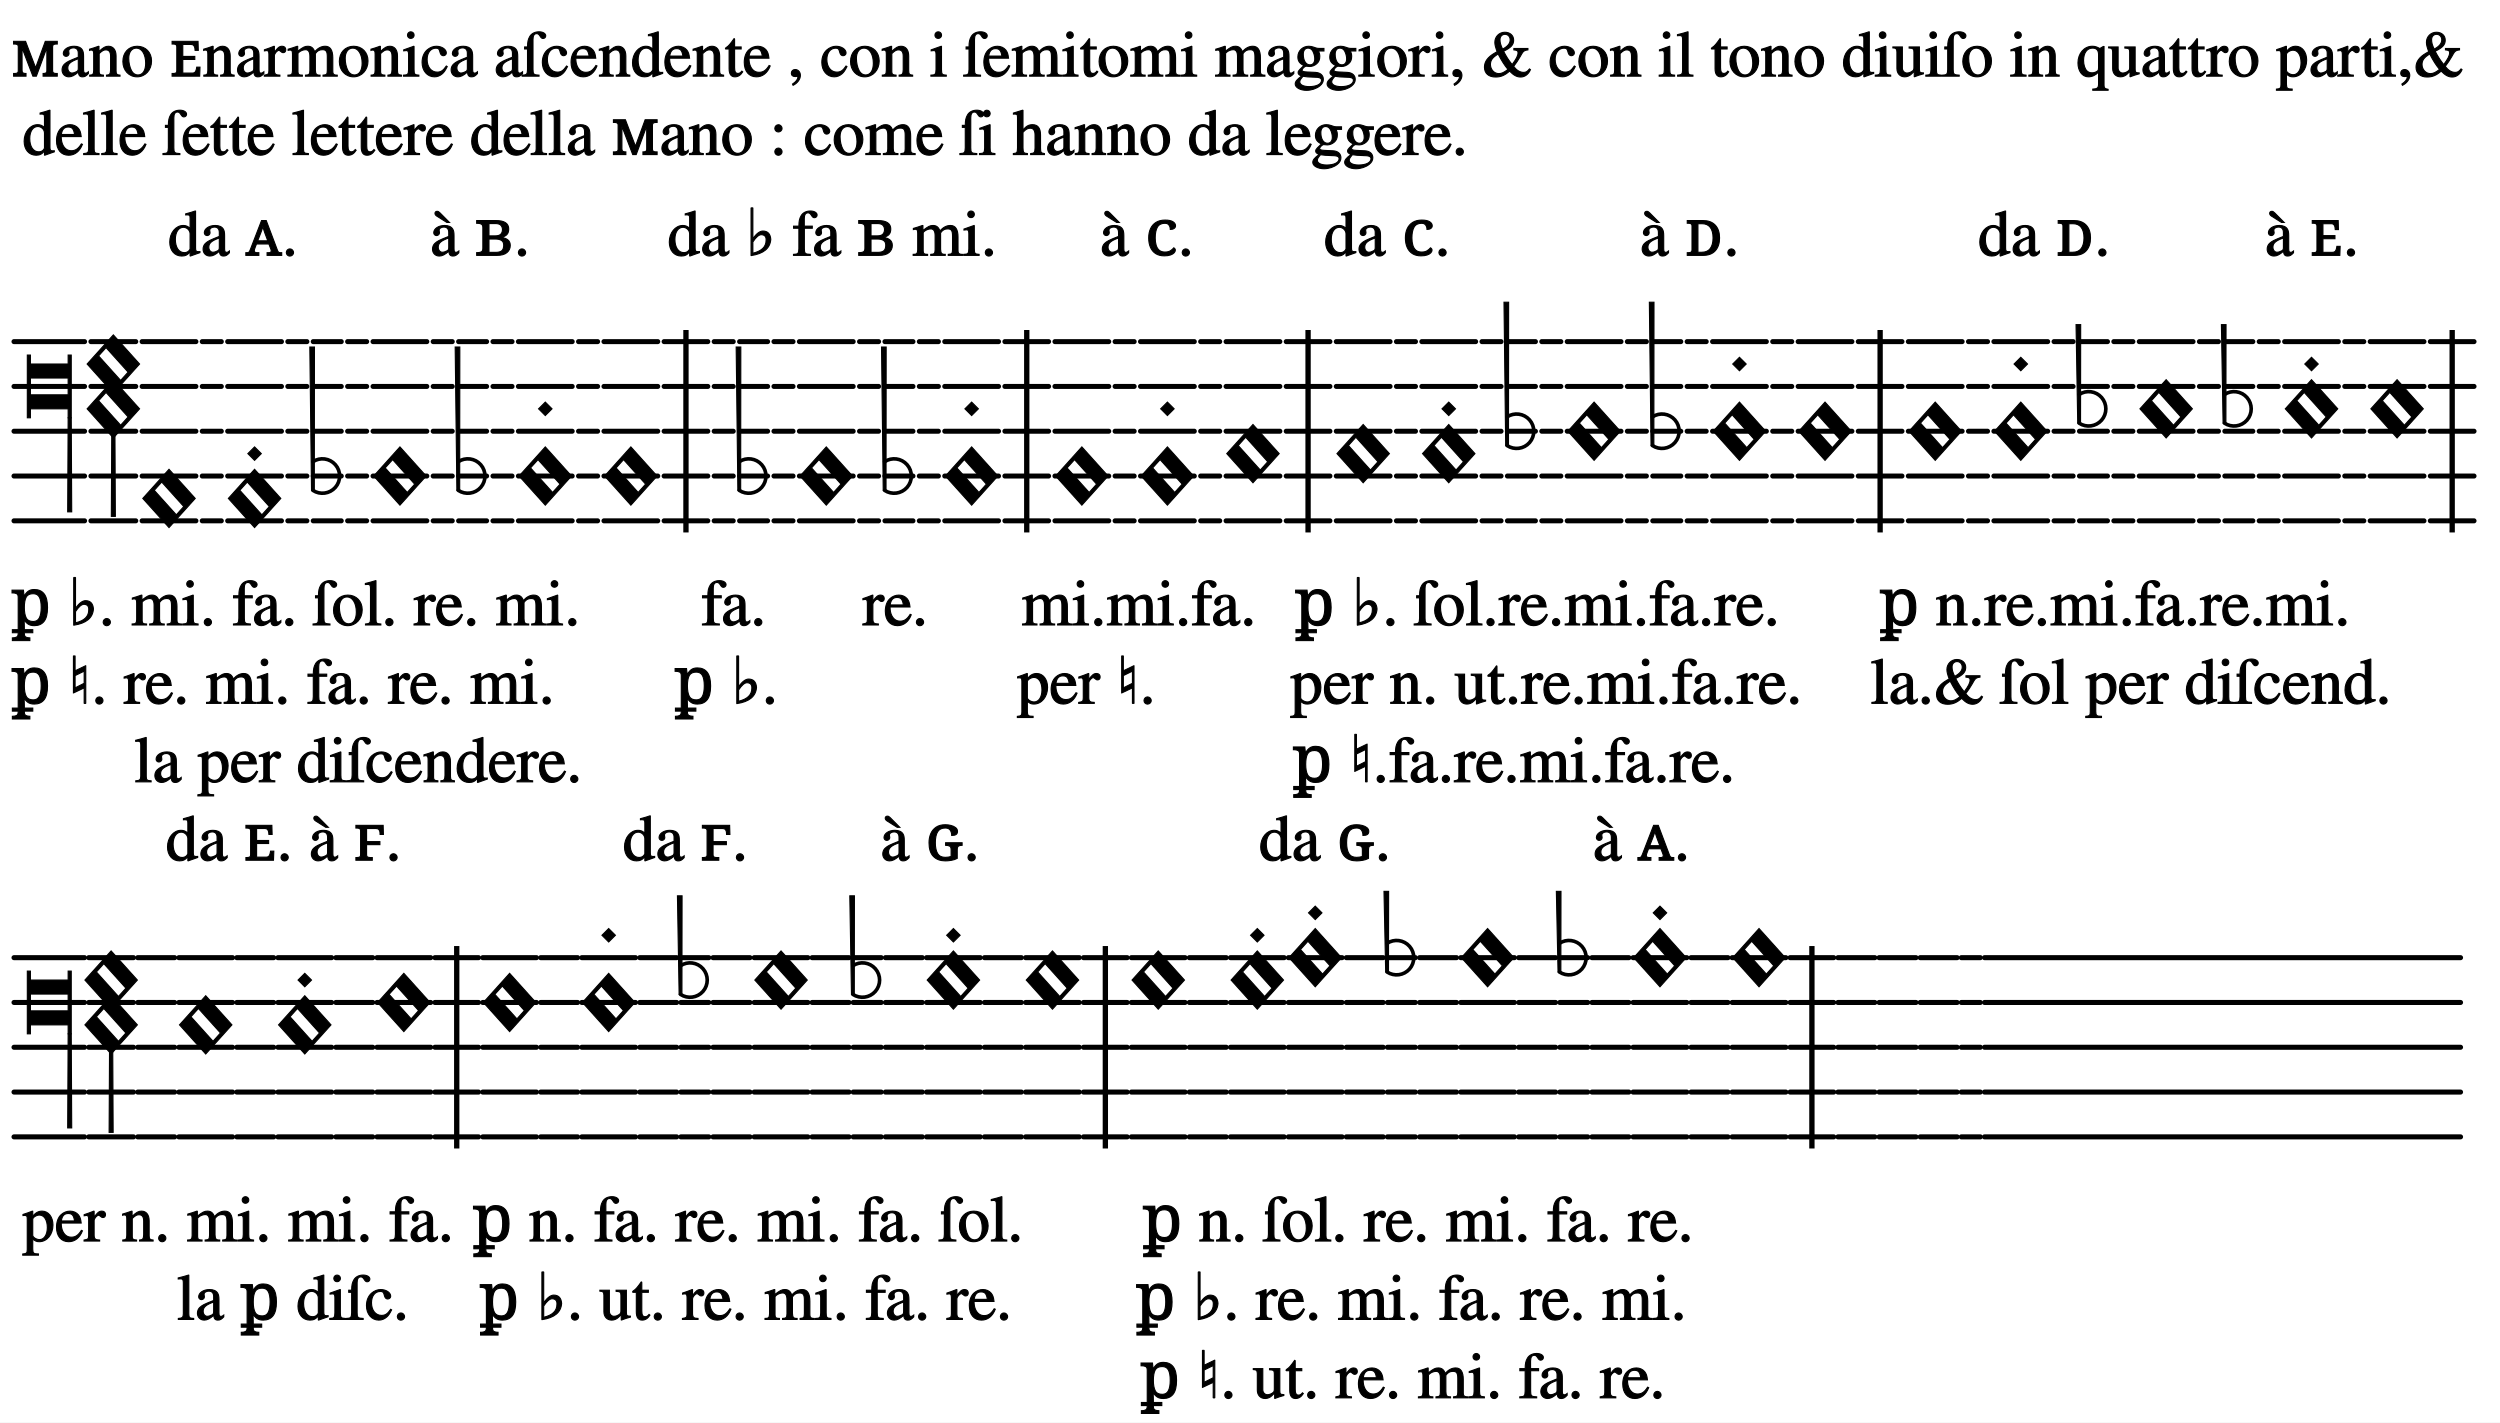
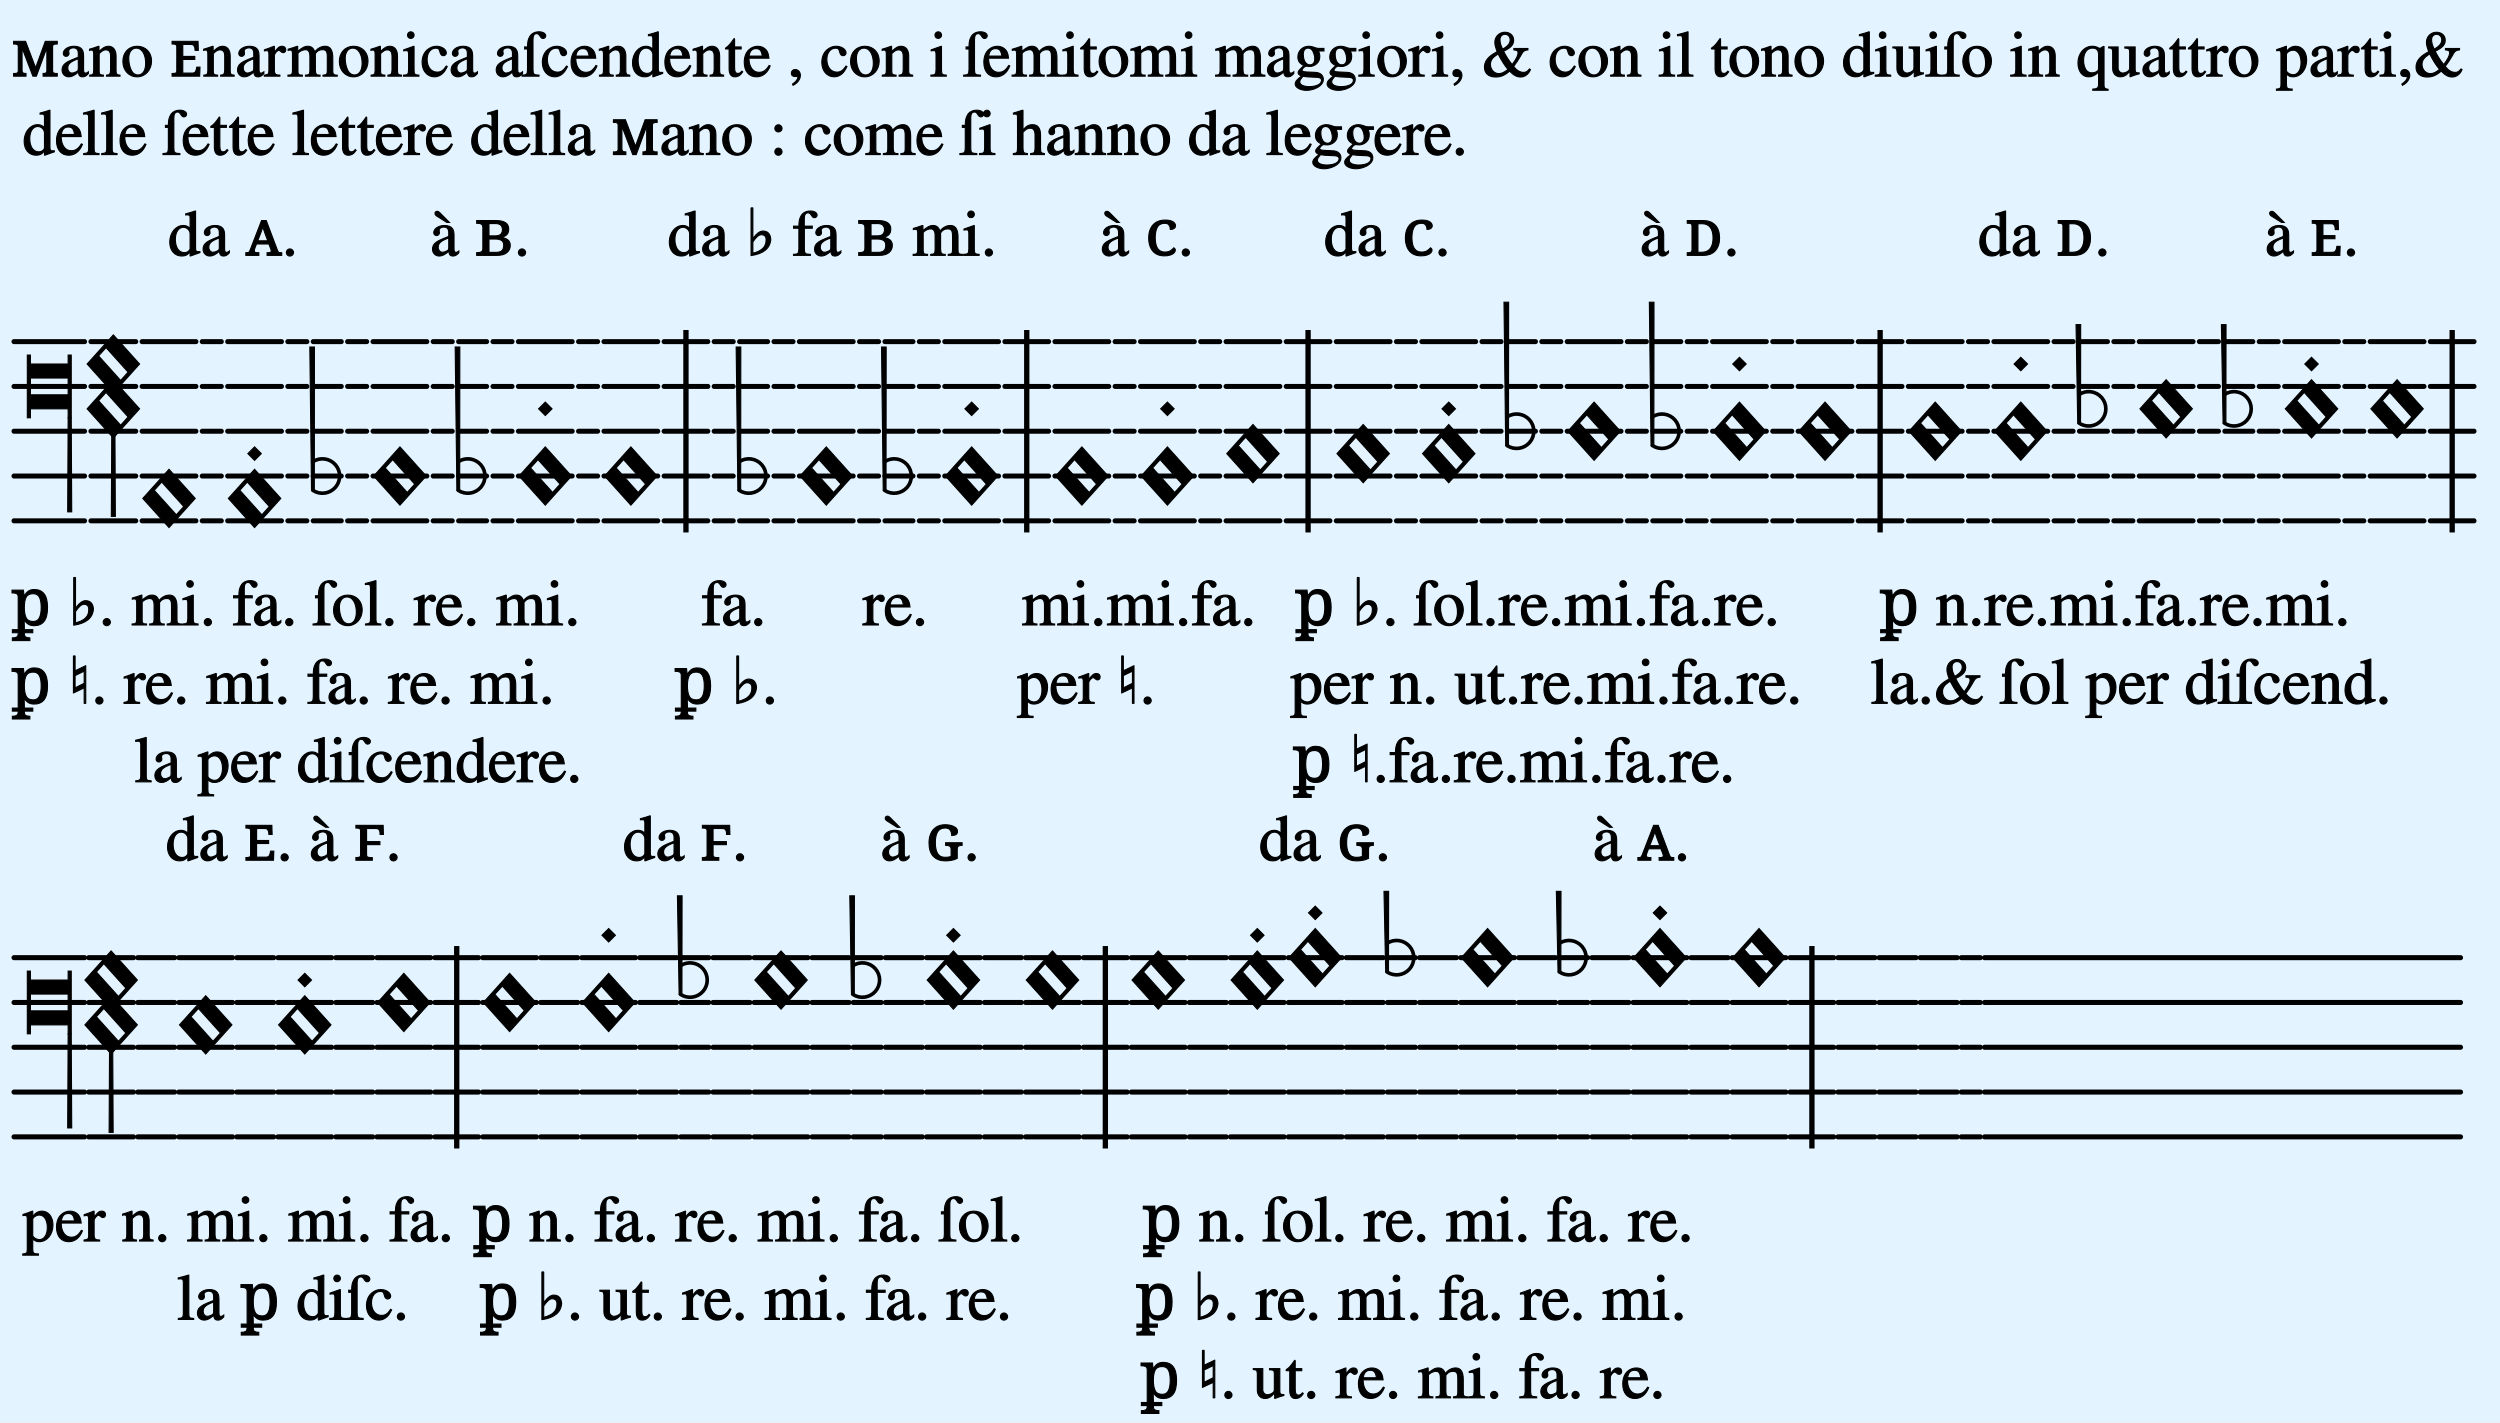
<svg xmlns="http://www.w3.org/2000/svg" xmlns:xlink="http://www.w3.org/1999/xlink" stroke="black" width="1116.0" viewBox="0 0 2232.0 1270.0" id="b1-c5-m7-b" version="1.1">
-   <rect width="100%" height="100%" fill="white" stroke-width="0" />
+   <rect width="100%" height="100%" fill="#e3f3ff" stroke-width="0" />
  <defs>
    <g id="blank-430">
      <line x1="2.5" y1="35.0" x2="427.5" y2="35.0" stroke-width="4.5" stroke-linecap="round" />
      <line x1="2.5" y1="75.0" x2="427.5" y2="75.0" stroke-width="4.5" stroke-linecap="round" />
      <line x1="2.5" y1="115.0" x2="427.5" y2="115.0" stroke-width="4.5" stroke-linecap="round" />
      <line x1="2.5" y1="155.0" x2="427.5" y2="155.0" stroke-width="4.5" stroke-linecap="round" />
      <line x1="2.5" y1="195.0" x2="427.5" y2="195.0" stroke-width="4.5" stroke-linecap="round" />
    </g>
    <g id="semibrevis-9">
      <line x1="2.5" y1="35.0" x2="50.5" y2="35.0" stroke-width="4.5" stroke-linecap="round" />
      <line x1="2.5" y1="75.0" x2="50.5" y2="75.0" stroke-width="4.5" stroke-linecap="round" />
      <line x1="2.5" y1="115.0" x2="50.5" y2="115.0" stroke-width="4.5" stroke-linecap="round" />
      <line x1="2.5" y1="155.0" x2="50.5" y2="155.0" stroke-width="4.5" stroke-linecap="round" />
      <line x1="2.5" y1="195.0" x2="50.5" y2="195.0" stroke-width="4.5" stroke-linecap="round" />
      <path fill-rule="evenodd" fill="black" d="M26.5 61.0 L3.1 35.0 L26.5 9.0 L49.9 35.0 zM33.022 49.665 L13.302 27.753 L19.978 20.335 L39.698 42.247 z" />
    </g>
    <g id="flat-9">
      <line x1="2.5" y1="35.0" x2="27.5" y2="35.0" stroke-width="4.5" stroke-linecap="round" />
      <line x1="2.5" y1="75.0" x2="27.5" y2="75.0" stroke-width="4.5" stroke-linecap="round" />
      <line x1="2.5" y1="115.0" x2="27.5" y2="115.0" stroke-width="4.5" stroke-linecap="round" />
      <line x1="2.5" y1="155.0" x2="27.5" y2="155.0" stroke-width="4.5" stroke-linecap="round" />
      <line x1="2.5" y1="195.0" x2="27.5" y2="195.0" stroke-width="4.5" stroke-linecap="round" />
      <path stroke="black" fill="none" stroke-width="3.25" stroke-linecap="round" d="M2.2 47.8 A15.36 15.36 0 1 0 2.2 22.2 " />
      <path fill="black" d="M0.95 47.8 L3.45 47.8 L3.575 -24.2 L-0.55 -24.2 z" />
    </g>
    <g id="semibrevis-dot-9">
      <line x1="2.5" y1="35.0" x2="50.5" y2="35.0" stroke-width="4.5" stroke-linecap="round" />
      <line x1="2.5" y1="75.0" x2="50.5" y2="75.0" stroke-width="4.5" stroke-linecap="round" />
      <line x1="2.5" y1="115.0" x2="50.5" y2="115.0" stroke-width="4.5" stroke-linecap="round" />
      <line x1="2.5" y1="155.0" x2="50.5" y2="155.0" stroke-width="4.5" stroke-linecap="round" />
      <line x1="2.5" y1="195.0" x2="50.5" y2="195.0" stroke-width="4.5" stroke-linecap="round" />
      <path fill-rule="evenodd" fill="black" d="M26.5 61.0 L3.1 35.0 L26.5 9.0 L49.9 35.0 zM33.022 49.665 L13.302 27.753 L19.978 20.335 L39.698 42.247 z" />
      <path fill="black" d="M26.5 1.0 L20.5 -5.0 L26.5 -11.0 L32.5 -5.0 z" />
    </g>
    <g id="semibrevis-dot-8">
      <line x1="2.5" y1="35.0" x2="50.5" y2="35.0" stroke-width="4.5" stroke-linecap="round" />
      <line x1="2.5" y1="75.0" x2="50.5" y2="75.0" stroke-width="4.5" stroke-linecap="round" />
      <line x1="2.5" y1="115.0" x2="50.5" y2="115.0" stroke-width="4.5" stroke-linecap="round" />
      <line x1="2.5" y1="155.0" x2="50.5" y2="155.0" stroke-width="4.5" stroke-linecap="round" />
      <line x1="2.5" y1="195.0" x2="50.5" y2="195.0" stroke-width="4.5" stroke-linecap="round" />
      <path fill-rule="evenodd" fill="black" d="M26.5 81.0 L3.1 55.0 L26.5 29.0 L49.9 55.0 zM33.022 69.665 L13.302 47.753 L19.978 40.335 L39.698 62.247 z" />
      <path fill="black" d="M26.5 21.0 L20.5 15.0 L26.5 9.0 L32.5 15.0 z" />
    </g>
    <g id="semibrevis-8">
      <line x1="2.5" y1="35.0" x2="50.5" y2="35.0" stroke-width="4.5" stroke-linecap="round" />
      <line x1="2.5" y1="75.0" x2="50.5" y2="75.0" stroke-width="4.5" stroke-linecap="round" />
      <line x1="2.5" y1="115.0" x2="50.5" y2="115.0" stroke-width="4.5" stroke-linecap="round" />
      <line x1="2.5" y1="155.0" x2="50.5" y2="155.0" stroke-width="4.5" stroke-linecap="round" />
      <line x1="2.5" y1="195.0" x2="50.5" y2="195.0" stroke-width="4.5" stroke-linecap="round" />
      <path fill-rule="evenodd" fill="black" d="M26.5 81.0 L3.1 55.0 L26.5 29.0 L49.9 55.0 zM33.022 69.665 L13.302 47.753 L19.978 40.335 L39.698 62.247 z" />
    </g>
    <g id="flat-8">
      <line x1="2.5" y1="35.0" x2="27.5" y2="35.0" stroke-width="4.5" stroke-linecap="round" />
      <line x1="2.5" y1="75.0" x2="27.5" y2="75.0" stroke-width="4.5" stroke-linecap="round" />
      <line x1="2.5" y1="115.0" x2="27.5" y2="115.0" stroke-width="4.5" stroke-linecap="round" />
      <line x1="2.5" y1="155.0" x2="27.5" y2="155.0" stroke-width="4.5" stroke-linecap="round" />
      <line x1="2.5" y1="195.0" x2="27.5" y2="195.0" stroke-width="4.5" stroke-linecap="round" />
      <path stroke="black" fill="none" stroke-width="3.25" stroke-linecap="round" d="M2.2 67.8 A15.36 15.36 0 1 0 2.2 42.2 " />
      <path fill="black" d="M0.95 67.8 L3.45 67.8 L3.575 -20.2 L-0.55 -20.2 z" />
    </g>
    <g id="semibrevis-dot-7">
      <line x1="2.5" y1="35.0" x2="50.5" y2="35.0" stroke-width="4.5" stroke-linecap="round" />
      <line x1="2.5" y1="75.0" x2="50.5" y2="75.0" stroke-width="4.5" stroke-linecap="round" />
      <line x1="2.5" y1="115.0" x2="50.5" y2="115.0" stroke-width="4.5" stroke-linecap="round" />
      <line x1="2.5" y1="155.0" x2="50.5" y2="155.0" stroke-width="4.5" stroke-linecap="round" />
      <line x1="2.5" y1="195.0" x2="50.5" y2="195.0" stroke-width="4.5" stroke-linecap="round" />
      <path fill-rule="evenodd" fill="black" d="M26.5 101.0 L3.1 75.0 L26.5 49.0 L49.9 75.0 zM33.022 89.665 L13.302 67.753 L19.978 60.335 L39.698 82.247 z" />
      <path fill="black" d="M26.5 21.0 L20.5 15.0 L26.5 9.0 L32.5 15.0 z" />
    </g>
    <g id="semibrevis-7">
      <line x1="2.5" y1="35.0" x2="50.5" y2="35.0" stroke-width="4.5" stroke-linecap="round" />
      <line x1="2.5" y1="75.0" x2="50.5" y2="75.0" stroke-width="4.5" stroke-linecap="round" />
      <line x1="2.5" y1="115.0" x2="50.5" y2="115.0" stroke-width="4.5" stroke-linecap="round" />
      <line x1="2.5" y1="155.0" x2="50.5" y2="155.0" stroke-width="4.5" stroke-linecap="round" />
      <line x1="2.5" y1="195.0" x2="50.5" y2="195.0" stroke-width="4.5" stroke-linecap="round" />
      <path fill-rule="evenodd" fill="black" d="M26.5 101.0 L3.1 75.0 L26.5 49.0 L49.9 75.0 zM33.022 89.665 L13.302 67.753 L19.978 60.335 L39.698 82.247 z" />
    </g>
    <g id="blank-38">
      <line x1="2.5" y1="35.0" x2="35.5" y2="35.0" stroke-width="4.5" stroke-linecap="round" />
      <line x1="2.5" y1="75.0" x2="35.5" y2="75.0" stroke-width="4.5" stroke-linecap="round" />
      <line x1="2.5" y1="115.0" x2="35.5" y2="115.0" stroke-width="4.5" stroke-linecap="round" />
      <line x1="2.5" y1="155.0" x2="35.5" y2="155.0" stroke-width="4.5" stroke-linecap="round" />
      <line x1="2.5" y1="195.0" x2="35.5" y2="195.0" stroke-width="4.5" stroke-linecap="round" />
    </g>
    <g id="semibrevis-dot-6">
      <line x1="2.5" y1="35.0" x2="50.5" y2="35.0" stroke-width="4.5" stroke-linecap="round" />
      <line x1="2.5" y1="75.0" x2="50.5" y2="75.0" stroke-width="4.5" stroke-linecap="round" />
      <line x1="2.5" y1="115.0" x2="50.5" y2="115.0" stroke-width="4.5" stroke-linecap="round" />
      <line x1="2.5" y1="155.0" x2="50.5" y2="155.0" stroke-width="4.5" stroke-linecap="round" />
      <line x1="2.5" y1="195.0" x2="50.5" y2="195.0" stroke-width="4.5" stroke-linecap="round" />
      <path fill-rule="evenodd" fill="black" d="M26.5 121.0 L3.1 95.0 L26.5 69.0 L49.9 95.0 zM33.022 109.665 L13.302 87.753 L19.978 80.335 L39.698 102.247 z" />
      <path fill="black" d="M26.5 61.0 L20.5 55.0 L26.5 49.0 L32.5 55.0 z" />
    </g>
    <g id="semibrevis-6">
      <line x1="2.5" y1="35.0" x2="50.5" y2="35.0" stroke-width="4.5" stroke-linecap="round" />
      <line x1="2.5" y1="75.0" x2="50.5" y2="75.0" stroke-width="4.5" stroke-linecap="round" />
      <line x1="2.5" y1="115.0" x2="50.5" y2="115.0" stroke-width="4.5" stroke-linecap="round" />
      <line x1="2.5" y1="155.0" x2="50.5" y2="155.0" stroke-width="4.5" stroke-linecap="round" />
      <line x1="2.5" y1="195.0" x2="50.5" y2="195.0" stroke-width="4.5" stroke-linecap="round" />
      <path fill-rule="evenodd" fill="black" d="M26.5 121.0 L3.1 95.0 L26.5 69.0 L49.9 95.0 zM33.022 109.665 L13.302 87.753 L19.978 80.335 L39.698 102.247 z" />
    </g>
    <g id="flat-6">
      <line x1="2.5" y1="35.0" x2="27.5" y2="35.0" stroke-width="4.5" stroke-linecap="round" />
      <line x1="2.5" y1="75.0" x2="27.5" y2="75.0" stroke-width="4.5" stroke-linecap="round" />
      <line x1="2.5" y1="115.0" x2="27.5" y2="115.0" stroke-width="4.5" stroke-linecap="round" />
      <line x1="2.5" y1="155.0" x2="27.5" y2="155.0" stroke-width="4.5" stroke-linecap="round" />
      <line x1="2.5" y1="195.0" x2="27.5" y2="195.0" stroke-width="4.5" stroke-linecap="round" />
      <path stroke="black" fill="none" stroke-width="3.25" stroke-linecap="round" d="M2.2 107.8 A15.36 15.36 0 1 0 2.2 82.2 " />
      <path fill="black" d="M0.95 107.8 L3.45 107.8 L3.575 19.8 L-0.55 19.8 z" />
    </g>
    <g id="semibrevis-dot-5">
      <line x1="2.5" y1="35.0" x2="50.5" y2="35.0" stroke-width="4.5" stroke-linecap="round" />
      <line x1="2.5" y1="75.0" x2="50.5" y2="75.0" stroke-width="4.5" stroke-linecap="round" />
      <line x1="2.5" y1="115.0" x2="50.5" y2="115.0" stroke-width="4.5" stroke-linecap="round" />
      <line x1="2.5" y1="155.0" x2="50.5" y2="155.0" stroke-width="4.5" stroke-linecap="round" />
      <line x1="2.5" y1="195.0" x2="50.5" y2="195.0" stroke-width="4.5" stroke-linecap="round" />
      <path fill-rule="evenodd" fill="black" d="M26.5 141.0 L3.1 115.0 L26.5 89.0 L49.9 115.0 zM33.022 129.665 L13.302 107.753 L19.978 100.335 L39.698 122.247 z" />
      <path fill="black" d="M26.5 61.0 L20.5 55.0 L26.5 49.0 L32.5 55.0 z" />
    </g>
    <g id="semibrevis-5">
      <line x1="2.5" y1="35.0" x2="50.5" y2="35.0" stroke-width="4.5" stroke-linecap="round" />
      <line x1="2.5" y1="75.0" x2="50.5" y2="75.0" stroke-width="4.5" stroke-linecap="round" />
      <line x1="2.5" y1="115.0" x2="50.5" y2="115.0" stroke-width="4.5" stroke-linecap="round" />
      <line x1="2.5" y1="155.0" x2="50.5" y2="155.0" stroke-width="4.5" stroke-linecap="round" />
      <line x1="2.5" y1="195.0" x2="50.5" y2="195.0" stroke-width="4.5" stroke-linecap="round" />
      <path fill-rule="evenodd" fill="black" d="M26.5 141.0 L3.1 115.0 L26.5 89.0 L49.9 115.0 zM33.022 129.665 L13.302 107.753 L19.978 100.335 L39.698 122.247 z" />
    </g>
    <g id="flat-5">
      <line x1="2.5" y1="35.0" x2="27.5" y2="35.0" stroke-width="4.5" stroke-linecap="round" />
      <line x1="2.5" y1="75.0" x2="27.5" y2="75.0" stroke-width="4.5" stroke-linecap="round" />
      <line x1="2.5" y1="115.0" x2="27.5" y2="115.0" stroke-width="4.5" stroke-linecap="round" />
      <line x1="2.5" y1="155.0" x2="27.5" y2="155.0" stroke-width="4.5" stroke-linecap="round" />
      <line x1="2.5" y1="195.0" x2="27.5" y2="195.0" stroke-width="4.5" stroke-linecap="round" />
      <path stroke="black" fill="none" stroke-width="3.25" stroke-linecap="round" d="M2.2 127.8 A15.36 15.36 0 1 0 2.2 102.2 " />
      <path fill="black" d="M0.95 127.8 L3.45 127.8 L3.575 -0.2 L-0.55 -0.2 z" />
    </g>
    <g id="semibrevis-dot-4">
      <line x1="2.5" y1="35.0" x2="50.5" y2="35.0" stroke-width="4.5" stroke-linecap="round" />
      <line x1="2.5" y1="75.0" x2="50.5" y2="75.0" stroke-width="4.5" stroke-linecap="round" />
      <line x1="2.5" y1="115.0" x2="50.5" y2="115.0" stroke-width="4.5" stroke-linecap="round" />
      <line x1="2.5" y1="155.0" x2="50.5" y2="155.0" stroke-width="4.5" stroke-linecap="round" />
      <line x1="2.5" y1="195.0" x2="50.5" y2="195.0" stroke-width="4.5" stroke-linecap="round" />
      <path fill-rule="evenodd" fill="black" d="M26.5 161.0 L3.1 135.0 L26.5 109.0 L49.9 135.0 zM33.022 149.665 L13.302 127.753 L19.978 120.335 L39.698 142.247 z" />
      <path fill="black" d="M26.5 101.0 L20.5 95.0 L26.5 89.0 L32.5 95.0 z" />
    </g>
    <g id="semibrevis-4">
      <line x1="2.5" y1="35.0" x2="50.5" y2="35.0" stroke-width="4.5" stroke-linecap="round" />
      <line x1="2.5" y1="75.0" x2="50.5" y2="75.0" stroke-width="4.5" stroke-linecap="round" />
      <line x1="2.5" y1="115.0" x2="50.5" y2="115.0" stroke-width="4.5" stroke-linecap="round" />
      <line x1="2.5" y1="155.0" x2="50.5" y2="155.0" stroke-width="4.5" stroke-linecap="round" />
      <line x1="2.5" y1="195.0" x2="50.5" y2="195.0" stroke-width="4.5" stroke-linecap="round" />
      <path fill-rule="evenodd" fill="black" d="M26.5 161.0 L3.1 135.0 L26.5 109.0 L49.9 135.0 zM33.022 149.665 L13.302 127.753 L19.978 120.335 L39.698 142.247 z" />
    </g>
    <g id="simple-barline">
      <line x1="2.5" y1="35.0" x2="41.5" y2="35.0" stroke-width="4.5" stroke-linecap="round" />
      <line x1="2.5" y1="75.0" x2="41.5" y2="75.0" stroke-width="4.5" stroke-linecap="round" />
      <line x1="2.5" y1="115.0" x2="41.5" y2="115.0" stroke-width="4.5" stroke-linecap="round" />
      <line x1="2.5" y1="155.0" x2="41.5" y2="155.0" stroke-width="4.5" stroke-linecap="round" />
      <line x1="2.5" y1="195.0" x2="41.5" y2="195.0" stroke-width="4.5" stroke-linecap="round" />
      <line x1="22.0" y1="203.0" x2="22.0" y2="27.0" stroke-width="4.75" stroke-linecap="square" />
    </g>
    <g id="semibrevis-dot-3">
      <line x1="2.5" y1="35.0" x2="50.5" y2="35.0" stroke-width="4.5" stroke-linecap="round" />
      <line x1="2.5" y1="75.0" x2="50.5" y2="75.0" stroke-width="4.5" stroke-linecap="round" />
      <line x1="2.5" y1="115.0" x2="50.5" y2="115.0" stroke-width="4.5" stroke-linecap="round" />
      <line x1="2.5" y1="155.0" x2="50.5" y2="155.0" stroke-width="4.5" stroke-linecap="round" />
      <line x1="2.5" y1="195.0" x2="50.5" y2="195.0" stroke-width="4.5" stroke-linecap="round" />
      <path fill-rule="evenodd" fill="black" d="M26.5 181.0 L3.1 155.0 L26.5 129.0 L49.9 155.0 zM33.022 169.665 L13.302 147.753 L19.978 140.335 L39.698 162.247 z" />
      <path fill="black" d="M26.5 101.0 L20.5 95.0 L26.5 89.0 L32.5 95.0 z" />
    </g>
    <g id="semibrevis-3">
      <line x1="2.5" y1="35.0" x2="50.5" y2="35.0" stroke-width="4.5" stroke-linecap="round" />
      <line x1="2.5" y1="75.0" x2="50.5" y2="75.0" stroke-width="4.5" stroke-linecap="round" />
      <line x1="2.5" y1="115.0" x2="50.5" y2="115.0" stroke-width="4.5" stroke-linecap="round" />
      <line x1="2.5" y1="155.0" x2="50.5" y2="155.0" stroke-width="4.5" stroke-linecap="round" />
      <line x1="2.5" y1="195.0" x2="50.5" y2="195.0" stroke-width="4.5" stroke-linecap="round" />
      <path fill-rule="evenodd" fill="black" d="M26.5 181.0 L3.1 155.0 L26.5 129.0 L49.9 155.0 zM33.022 169.665 L13.302 147.753 L19.978 140.335 L39.698 162.247 z" />
    </g>
    <g id="flat-3">
      <line x1="2.5" y1="35.0" x2="27.5" y2="35.0" stroke-width="4.5" stroke-linecap="round" />
      <line x1="2.5" y1="75.0" x2="27.5" y2="75.0" stroke-width="4.5" stroke-linecap="round" />
      <line x1="2.5" y1="115.0" x2="27.5" y2="115.0" stroke-width="4.5" stroke-linecap="round" />
      <line x1="2.5" y1="155.0" x2="27.5" y2="155.0" stroke-width="4.5" stroke-linecap="round" />
      <line x1="2.5" y1="195.0" x2="27.5" y2="195.0" stroke-width="4.5" stroke-linecap="round" />
      <path stroke="black" fill="none" stroke-width="3.25" stroke-linecap="round" d="M2.2 167.8 A15.36 15.36 0 1 0 2.2 142.2 " />
      <path fill="black" d="M0.95 167.8 L3.45 167.8 L3.575 39.8 L-0.55 39.8 z" />
    </g>
    <g id="semibrevis-dot-2">
      <line x1="2.5" y1="35.0" x2="50.5" y2="35.0" stroke-width="4.5" stroke-linecap="round" />
      <line x1="2.5" y1="75.0" x2="50.5" y2="75.0" stroke-width="4.5" stroke-linecap="round" />
      <line x1="2.5" y1="115.0" x2="50.5" y2="115.0" stroke-width="4.5" stroke-linecap="round" />
      <line x1="2.5" y1="155.0" x2="50.5" y2="155.0" stroke-width="4.5" stroke-linecap="round" />
      <line x1="2.5" y1="195.0" x2="50.5" y2="195.0" stroke-width="4.5" stroke-linecap="round" />
      <path fill-rule="evenodd" fill="black" d="M26.5 201.0 L3.1 175.0 L26.5 149.0 L49.9 175.0 zM33.022 189.665 L13.302 167.753 L19.978 160.335 L39.698 182.247 z" />
      <path fill="black" d="M26.5 141.0 L20.5 135.0 L26.5 129.0 L32.5 135.0 z" />
    </g>
    <g id="blank-22">
      <line x1="2.5" y1="35.0" x2="19.5" y2="35.0" stroke-width="4.5" stroke-linecap="round" />
      <line x1="2.5" y1="75.0" x2="19.5" y2="75.0" stroke-width="4.5" stroke-linecap="round" />
      <line x1="2.5" y1="115.0" x2="19.5" y2="115.0" stroke-width="4.5" stroke-linecap="round" />
      <line x1="2.5" y1="155.0" x2="19.5" y2="155.0" stroke-width="4.5" stroke-linecap="round" />
      <line x1="2.5" y1="195.0" x2="19.5" y2="195.0" stroke-width="4.5" stroke-linecap="round" />
    </g>
    <g id="semibrevis-2">
      <line x1="2.5" y1="35.0" x2="50.5" y2="35.0" stroke-width="4.5" stroke-linecap="round" />
      <line x1="2.5" y1="75.0" x2="50.5" y2="75.0" stroke-width="4.5" stroke-linecap="round" />
      <line x1="2.5" y1="115.0" x2="50.5" y2="115.0" stroke-width="4.5" stroke-linecap="round" />
      <line x1="2.5" y1="155.0" x2="50.5" y2="155.0" stroke-width="4.5" stroke-linecap="round" />
      <line x1="2.5" y1="195.0" x2="50.5" y2="195.0" stroke-width="4.5" stroke-linecap="round" />
      <path fill-rule="evenodd" fill="black" d="M26.5 201.0 L3.1 175.0 L26.5 149.0 L49.9 175.0 zM33.022 189.665 L13.302 167.753 L19.978 160.335 L39.698 182.247 z" />
    </g>
    <g id="f-clef-part-7">
      <line x1="2.5" y1="35.0" x2="42.5" y2="35.0" stroke-width="4.5" stroke-linecap="round" />
      <line x1="2.5" y1="75.0" x2="42.5" y2="75.0" stroke-width="4.5" stroke-linecap="round" />
      <line x1="2.5" y1="115.0" x2="42.5" y2="115.0" stroke-width="4.5" stroke-linecap="round" />
      <line x1="2.5" y1="155.0" x2="42.5" y2="155.0" stroke-width="4.5" stroke-linecap="round" />
      <line x1="2.5" y1="195.0" x2="42.5" y2="195.0" stroke-width="4.5" stroke-linecap="round" />
      <path fill="black" d="M21.125 107.0 L23.875 107.0 L24.288 191.0 L20.712 191.0 z" />
      <path fill-rule="evenodd" fill="black" d="M22.5 121.0 L-0.9 95.0 L22.5 69.0 L45.9 95.0 zM29.022 109.665 L9.302 87.753 L15.978 80.335 L35.698 102.247 z" />
      <path fill-rule="evenodd" fill="black" d="M22.5 81.0 L-0.9 55.0 L22.5 29.0 L45.9 55.0 zM29.022 69.665 L9.302 47.753 L15.978 40.335 L35.698 62.247 z" />
    </g>
    <g id="maxima-7">
      <line x1="2.5" y1="35.0" x2="65.5" y2="35.0" stroke-width="4.5" stroke-linecap="round" />
      <line x1="2.5" y1="75.0" x2="65.5" y2="75.0" stroke-width="4.5" stroke-linecap="round" />
      <line x1="2.5" y1="115.0" x2="65.5" y2="115.0" stroke-width="4.5" stroke-linecap="round" />
      <line x1="2.5" y1="155.0" x2="65.5" y2="155.0" stroke-width="4.5" stroke-linecap="round" />
      <line x1="2.5" y1="195.0" x2="65.5" y2="195.0" stroke-width="4.5" stroke-linecap="round" />
      <path fill-rule="evenodd" fill="black" d="M14.4 103.0 L14.4 47.0 L17.15 47.0 L17.15 95.0 L50.85 95.0 L50.85 47.0 L53.6 47.0 L53.6 103.0 L50.85 103.0 L50.85 55.0 L17.15 55.0 L17.15 103.0 zM17.15 67.5 L17.15 82.5 L50.85 82.5 L50.85 67.5 z" />
      <path fill="black" d="M50.85 103.0 L53.6 103.0 L54.012 187.0 L50.438 187.0 z" />
    </g>
  </defs>
  <text x="1018" y="1248" font-size="58" text-anchor="left" alignment-baseline="baseline" textLength="504" font-weight="normal" font-family="Times, serif" font-style="normal" stroke="black" fill="black">ꝑ ♮. ut. re. mi. fa. re.</text>
  <text x="1014" y="1178" font-size="58" text-anchor="left" alignment-baseline="baseline" textLength="516" font-weight="normal" font-family="Times, serif" font-style="normal" stroke="black" fill="black">ꝑ ♭. re. mi. fa. re. mi.</text>
  <text x="428" y="1178" font-size="58" text-anchor="left" alignment-baseline="baseline" textLength="488" font-weight="normal" font-family="Times, serif" font-style="normal" stroke="black" fill="black">ꝑ ♭. ut. re. mi. fa. re.</text>
  <text x="158" y="1178" font-size="58" text-anchor="left" alignment-baseline="baseline" textLength="218" font-weight="normal" font-family="Times, serif" font-style="normal" stroke="black" fill="black">la ꝑ diſc.</text>
  <text x="1020" y="1108" font-size="58" text-anchor="left" alignment-baseline="baseline" textLength="508" font-weight="normal" font-family="Times, serif" font-style="normal" stroke="black" fill="black">ꝑ n. ſol. re. mi. fa. re.</text>
  <text x="422" y="1108" font-size="58" text-anchor="left" alignment-baseline="baseline" textLength="502" font-weight="normal" font-family="Times, serif" font-style="normal" stroke="black" fill="black">ꝑ n. fa. re. mi. fa. ſol.</text>
  <text x="20" y="1108" font-size="58" text-anchor="left" alignment-baseline="baseline" textLength="396" font-weight="normal" font-family="Times, serif" font-style="normal" stroke="black" fill="black">per n. mi. mi. fa.</text>
  <use xlink:href="#blank-430" x="1769.28" y="820" />
  <use xlink:href="#blank-22" x="1748.559" y="820" />
  <use xlink:href="#blank-38" x="1711.838" y="820" />
  <use xlink:href="#blank-38" x="1675.117" y="820" />
  <use xlink:href="#blank-38" x="1638.396" y="820" />
  <use xlink:href="#simple-barline" x="1595.675" y="820" />
  <use xlink:href="#semibrevis-9" x="1543.954" y="820" />
  <use xlink:href="#blank-38" x="1507.233" y="820" />
  <use xlink:href="#semibrevis-dot-9" x="1455.512" y="820" />
  <use xlink:href="#blank-38" x="1418.791" y="820" />
  <use xlink:href="#flat-9" x="1390.07" y="820" />
  <use xlink:href="#blank-38" x="1353.349" y="820" />
  <use xlink:href="#semibrevis-9" x="1301.628" y="820" />
  <use xlink:href="#blank-38" x="1264.907" y="820" />
  <use xlink:href="#flat-9" x="1236.186" y="820" />
  <use xlink:href="#blank-38" x="1199.466" y="820" />
  <use xlink:href="#semibrevis-dot-9" x="1147.745" y="820" />
  <use xlink:href="#semibrevis-dot-8" x="1096.024" y="820" />
  <use xlink:href="#blank-38" x="1059.303" y="820" />
  <use xlink:href="#semibrevis-8" x="1007.582" y="820" />
  <use xlink:href="#simple-barline" x="964.861" y="820" />
  <use xlink:href="#semibrevis-8" x="913.14" y="820" />
  <use xlink:href="#blank-38" x="876.419" y="820" />
  <use xlink:href="#semibrevis-dot-8" x="824.698" y="820" />
  <use xlink:href="#blank-38" x="787.977" y="820" />
  <use xlink:href="#flat-8" x="759.256" y="820" />
  <use xlink:href="#blank-38" x="722.535" y="820" />
  <use xlink:href="#semibrevis-8" x="670.814" y="820" />
  <use xlink:href="#blank-38" x="634.093" y="820" />
  <use xlink:href="#flat-8" x="605.372" y="820" />
  <use xlink:href="#blank-38" x="568.651" y="820" />
  <use xlink:href="#semibrevis-dot-7" x="516.93" y="820" />
  <use xlink:href="#blank-38" x="480.209" y="820" />
  <use xlink:href="#semibrevis-7" x="428.488" y="820" />
  <use xlink:href="#simple-barline" x="385.767" y="820" />
  <use xlink:href="#semibrevis-7" x="334.046" y="820" />
  <use xlink:href="#blank-38" x="297.326" y="820" />
  <use xlink:href="#semibrevis-dot-6" x="245.605" y="820" />
  <use xlink:href="#blank-38" x="208.884" y="820" />
  <use xlink:href="#semibrevis-6" x="157.163" y="820" />
  <use xlink:href="#blank-38" x="120.442" y="820" />
  <use xlink:href="#f-clef-part-7" x="76.721" y="820" />
  <use xlink:href="#maxima-7" x="10" y="820" />
  <text x="1422" y="768" font-size="58" text-anchor="left" alignment-baseline="baseline" font-weight="normal" font-family="Times, serif" font-style="normal" stroke="black" fill="black">à ᴀ.</text>
  <text x="1124" y="768" font-size="58" text-anchor="left" alignment-baseline="baseline" font-weight="normal" font-family="Times, serif" font-style="normal" stroke="black" fill="black">da ɢ.</text>
  <text x="786" y="768" font-size="58" text-anchor="left" alignment-baseline="baseline" font-weight="normal" font-family="Times, serif" font-style="normal" stroke="black" fill="black">à ɢ.</text>
  <text x="556" y="768" font-size="58" text-anchor="left" alignment-baseline="baseline" font-weight="normal" font-family="Times, serif" font-style="normal" stroke="black" fill="black">da ꜰ.</text>
  <text x="148" y="768" font-size="58" text-anchor="left" alignment-baseline="baseline" font-weight="normal" font-family="Times, serif" font-style="normal" stroke="black" fill="black">da ᴇ. à ꜰ.</text>
  <text x="1154" y="698" font-size="58" text-anchor="left" alignment-baseline="baseline" textLength="494" font-weight="normal" font-family="Times, serif" font-style="normal" stroke="black" fill="black">ꝑ ♮.fa.re.mi.fa.re.</text>
  <text x="120" y="698" font-size="58" text-anchor="left" alignment-baseline="baseline" font-weight="normal" font-family="Times, serif" font-style="normal" stroke="black" fill="black">la per diſcendere.</text>
  <text x="1670" y="628" font-size="58" text-anchor="left" alignment-baseline="baseline" textLength="490" font-weight="normal" font-family="Times, serif" font-style="normal" stroke="black" fill="black">la.&amp; ſol per diſcend.</text>
  <text x="1152" y="628" font-size="58" text-anchor="left" alignment-baseline="baseline" textLength="488" font-weight="normal" font-family="Times, serif" font-style="normal" stroke="black" fill="black">per n. ut.re.mi.fa.re.</text>
  <text x="908" y="628" font-size="58" text-anchor="left" alignment-baseline="baseline" font-weight="normal" font-family="Times, serif" font-style="normal" stroke="black" fill="black">per ♮.</text>
  <text x="602" y="628" font-size="58" text-anchor="left" alignment-baseline="baseline" font-weight="normal" font-family="Times, serif" font-style="normal" stroke="black" fill="black">ꝑ ♭.</text>
  <text x="10" y="628" font-size="58" text-anchor="left" alignment-baseline="baseline" textLength="538" font-weight="normal" font-family="Times, serif" font-style="normal" stroke="black" fill="black">ꝑ ♮. re. mi. fa. re. mi.</text>
  <text x="1678" y="558" font-size="58" text-anchor="left" alignment-baseline="baseline" textLength="500" font-weight="normal" font-family="Times, serif" font-style="normal" stroke="black" fill="black">ꝑ n.re.mi.fa.re.mi.</text>
  <text x="1156" y="558" font-size="58" text-anchor="left" alignment-baseline="baseline" textLength="480" font-weight="normal" font-family="Times, serif" font-style="normal" stroke="black" fill="black">ꝑ ♭. ſol.re.mi.fa.re.</text>
  <text x="912" y="558" font-size="58" text-anchor="left" alignment-baseline="baseline" textLength="216" font-weight="normal" font-family="Times, serif" font-style="normal" stroke="black" fill="black">mi.mi.fa.</text>
  <text x="770" y="558" font-size="58" text-anchor="left" alignment-baseline="baseline" font-weight="normal" font-family="Times, serif" font-style="normal" stroke="black" fill="black">re.</text>
  <text x="626" y="558" font-size="58" text-anchor="left" alignment-baseline="baseline" font-weight="normal" font-family="Times, serif" font-style="normal" stroke="black" fill="black">fa.</text>
  <text x="10" y="558" font-size="58" text-anchor="left" alignment-baseline="baseline" textLength="564" font-weight="normal" font-family="Times, serif" font-style="normal" stroke="black" fill="black">ꝑ ♭. mi. fa. ſol. re. mi.</text>
  <use xlink:href="#simple-barline" x="2167.306" y="270" />
  <use xlink:href="#semibrevis-6" x="2113.611" y="270" />
  <use xlink:href="#blank-22" x="2090.916" y="270" />
  <use xlink:href="#semibrevis-dot-6" x="2037.222" y="270" />
  <use xlink:href="#blank-22" x="2014.527" y="270" />
  <use xlink:href="#flat-6" x="1983.832" y="270" />
  <use xlink:href="#blank-22" x="1961.137" y="270" />
  <use xlink:href="#semibrevis-6" x="1907.442" y="270" />
  <use xlink:href="#blank-22" x="1884.747" y="270" />
  <use xlink:href="#flat-6" x="1854.052" y="270" />
  <use xlink:href="#blank-22" x="1831.357" y="270" />
  <use xlink:href="#semibrevis-dot-5" x="1777.662" y="270" />
  <use xlink:href="#blank-22" x="1754.967" y="270" />
  <use xlink:href="#semibrevis-5" x="1701.272" y="270" />
  <use xlink:href="#simple-barline" x="1656.577" y="270" />
  <use xlink:href="#semibrevis-5" x="1602.882" y="270" />
  <use xlink:href="#blank-22" x="1580.187" y="270" />
  <use xlink:href="#semibrevis-dot-5" x="1526.492" y="270" />
  <use xlink:href="#blank-22" x="1503.797" y="270" />
  <use xlink:href="#flat-5" x="1473.102" y="270" />
  <use xlink:href="#blank-22" x="1450.408" y="270" />
  <use xlink:href="#semibrevis-5" x="1396.713" y="270" />
  <use xlink:href="#blank-22" x="1374.018" y="270" />
  <use xlink:href="#flat-5" x="1343.323" y="270" />
  <use xlink:href="#blank-22" x="1320.628" y="270" />
  <use xlink:href="#semibrevis-dot-4" x="1266.933" y="270" />
  <use xlink:href="#blank-22" x="1244.238" y="270" />
  <use xlink:href="#semibrevis-4" x="1190.543" y="270" />
  <use xlink:href="#simple-barline" x="1145.848" y="270" />
  <use xlink:href="#semibrevis-4" x="1092.153" y="270" />
  <use xlink:href="#blank-22" x="1069.458" y="270" />
  <use xlink:href="#semibrevis-dot-3" x="1015.763" y="270" />
  <use xlink:href="#blank-22" x="993.068" y="270" />
  <use xlink:href="#semibrevis-3" x="939.373" y="270" />
  <use xlink:href="#simple-barline" x="894.678" y="270" />
  <use xlink:href="#semibrevis-dot-3" x="840.983" y="270" />
  <use xlink:href="#blank-22" x="818.288" y="270" />
  <use xlink:href="#flat-3" x="787.593" y="270" />
  <use xlink:href="#blank-22" x="764.899" y="270" />
  <use xlink:href="#semibrevis-3" x="711.204" y="270" />
  <use xlink:href="#blank-22" x="688.509" y="270" />
  <use xlink:href="#flat-3" x="657.814" y="270" />
  <use xlink:href="#blank-22" x="635.119" y="270" />
  <use xlink:href="#simple-barline" x="590.424" y="270" />
  <use xlink:href="#semibrevis-3" x="536.729" y="270" />
  <use xlink:href="#blank-22" x="514.034" y="270" />
  <use xlink:href="#semibrevis-dot-3" x="460.339" y="270" />
  <use xlink:href="#blank-22" x="437.644" y="270" />
  <use xlink:href="#flat-3" x="406.949" y="270" />
  <use xlink:href="#blank-22" x="384.254" y="270" />
  <use xlink:href="#semibrevis-3" x="330.559" y="270" />
  <use xlink:href="#blank-22" x="307.864" y="270" />
  <use xlink:href="#flat-3" x="277.17" y="270" />
  <use xlink:href="#blank-22" x="254.475" y="270" />
  <use xlink:href="#semibrevis-dot-2" x="200.78" y="270" />
  <use xlink:href="#blank-22" x="178.085" y="270" />
  <use xlink:href="#semibrevis-2" x="124.39" y="270" />
  <use xlink:href="#f-clef-part-7" x="78.695" y="270" />
  <use xlink:href="#maxima-7" x="10" y="270" />
  <text x="2022" y="228" font-size="58" text-anchor="left" alignment-baseline="baseline" font-weight="normal" font-family="Times, serif" font-style="normal" stroke="black" fill="black">à ᴇ.</text>
  <text x="1766" y="228" font-size="58" text-anchor="left" alignment-baseline="baseline" font-weight="normal" font-family="Times, serif" font-style="normal" stroke="black" fill="black">da ᴅ.</text>
  <text x="1464" y="228" font-size="58" text-anchor="left" alignment-baseline="baseline" font-weight="normal" font-family="Times, serif" font-style="normal" stroke="black" fill="black">à ᴅ.</text>
  <text x="1182" y="228" font-size="58" text-anchor="left" alignment-baseline="baseline" font-weight="normal" font-family="Times, serif" font-style="normal" stroke="black" fill="black">da ᴄ.</text>
  <text x="982" y="228" font-size="58" text-anchor="left" alignment-baseline="baseline" font-weight="normal" font-family="Times, serif" font-style="normal" stroke="black" fill="black">à ᴄ.</text>
  <text x="596" y="228" font-size="58" text-anchor="left" alignment-baseline="baseline" font-weight="normal" font-family="Times, serif" font-style="normal" stroke="black" fill="black">da ♭ fa ʙ mi.</text>
  <text x="384" y="228" font-size="58" text-anchor="left" alignment-baseline="baseline" font-weight="normal" font-family="Times, serif" font-style="normal" stroke="black" fill="black">à ʙ.</text>
  <text x="150" y="228" font-size="58" text-anchor="left" alignment-baseline="baseline" font-weight="normal" font-family="Times, serif" font-style="normal" stroke="black" fill="black">da ᴀ.</text>
  <text x="20" y="138" font-size="58" text-anchor="left" alignment-baseline="baseline" textLength="1262" font-weight="normal" font-family="Times, serif" font-style="normal" stroke="black" fill="black">delle ſette lettere della ᴍano : come ſi hanno da leggere.</text>
  <text x="10" y="68" font-size="58" text-anchor="left" alignment-baseline="baseline" textLength="2212" font-weight="normal" font-family="Times, serif" font-style="normal" stroke="black" fill="black">ᴍano ᴇnarmonica aſcendente , con i ſemitomi maggiori, &amp; con il tono diuiſo in quattro parti,&amp;</text>
</svg>
